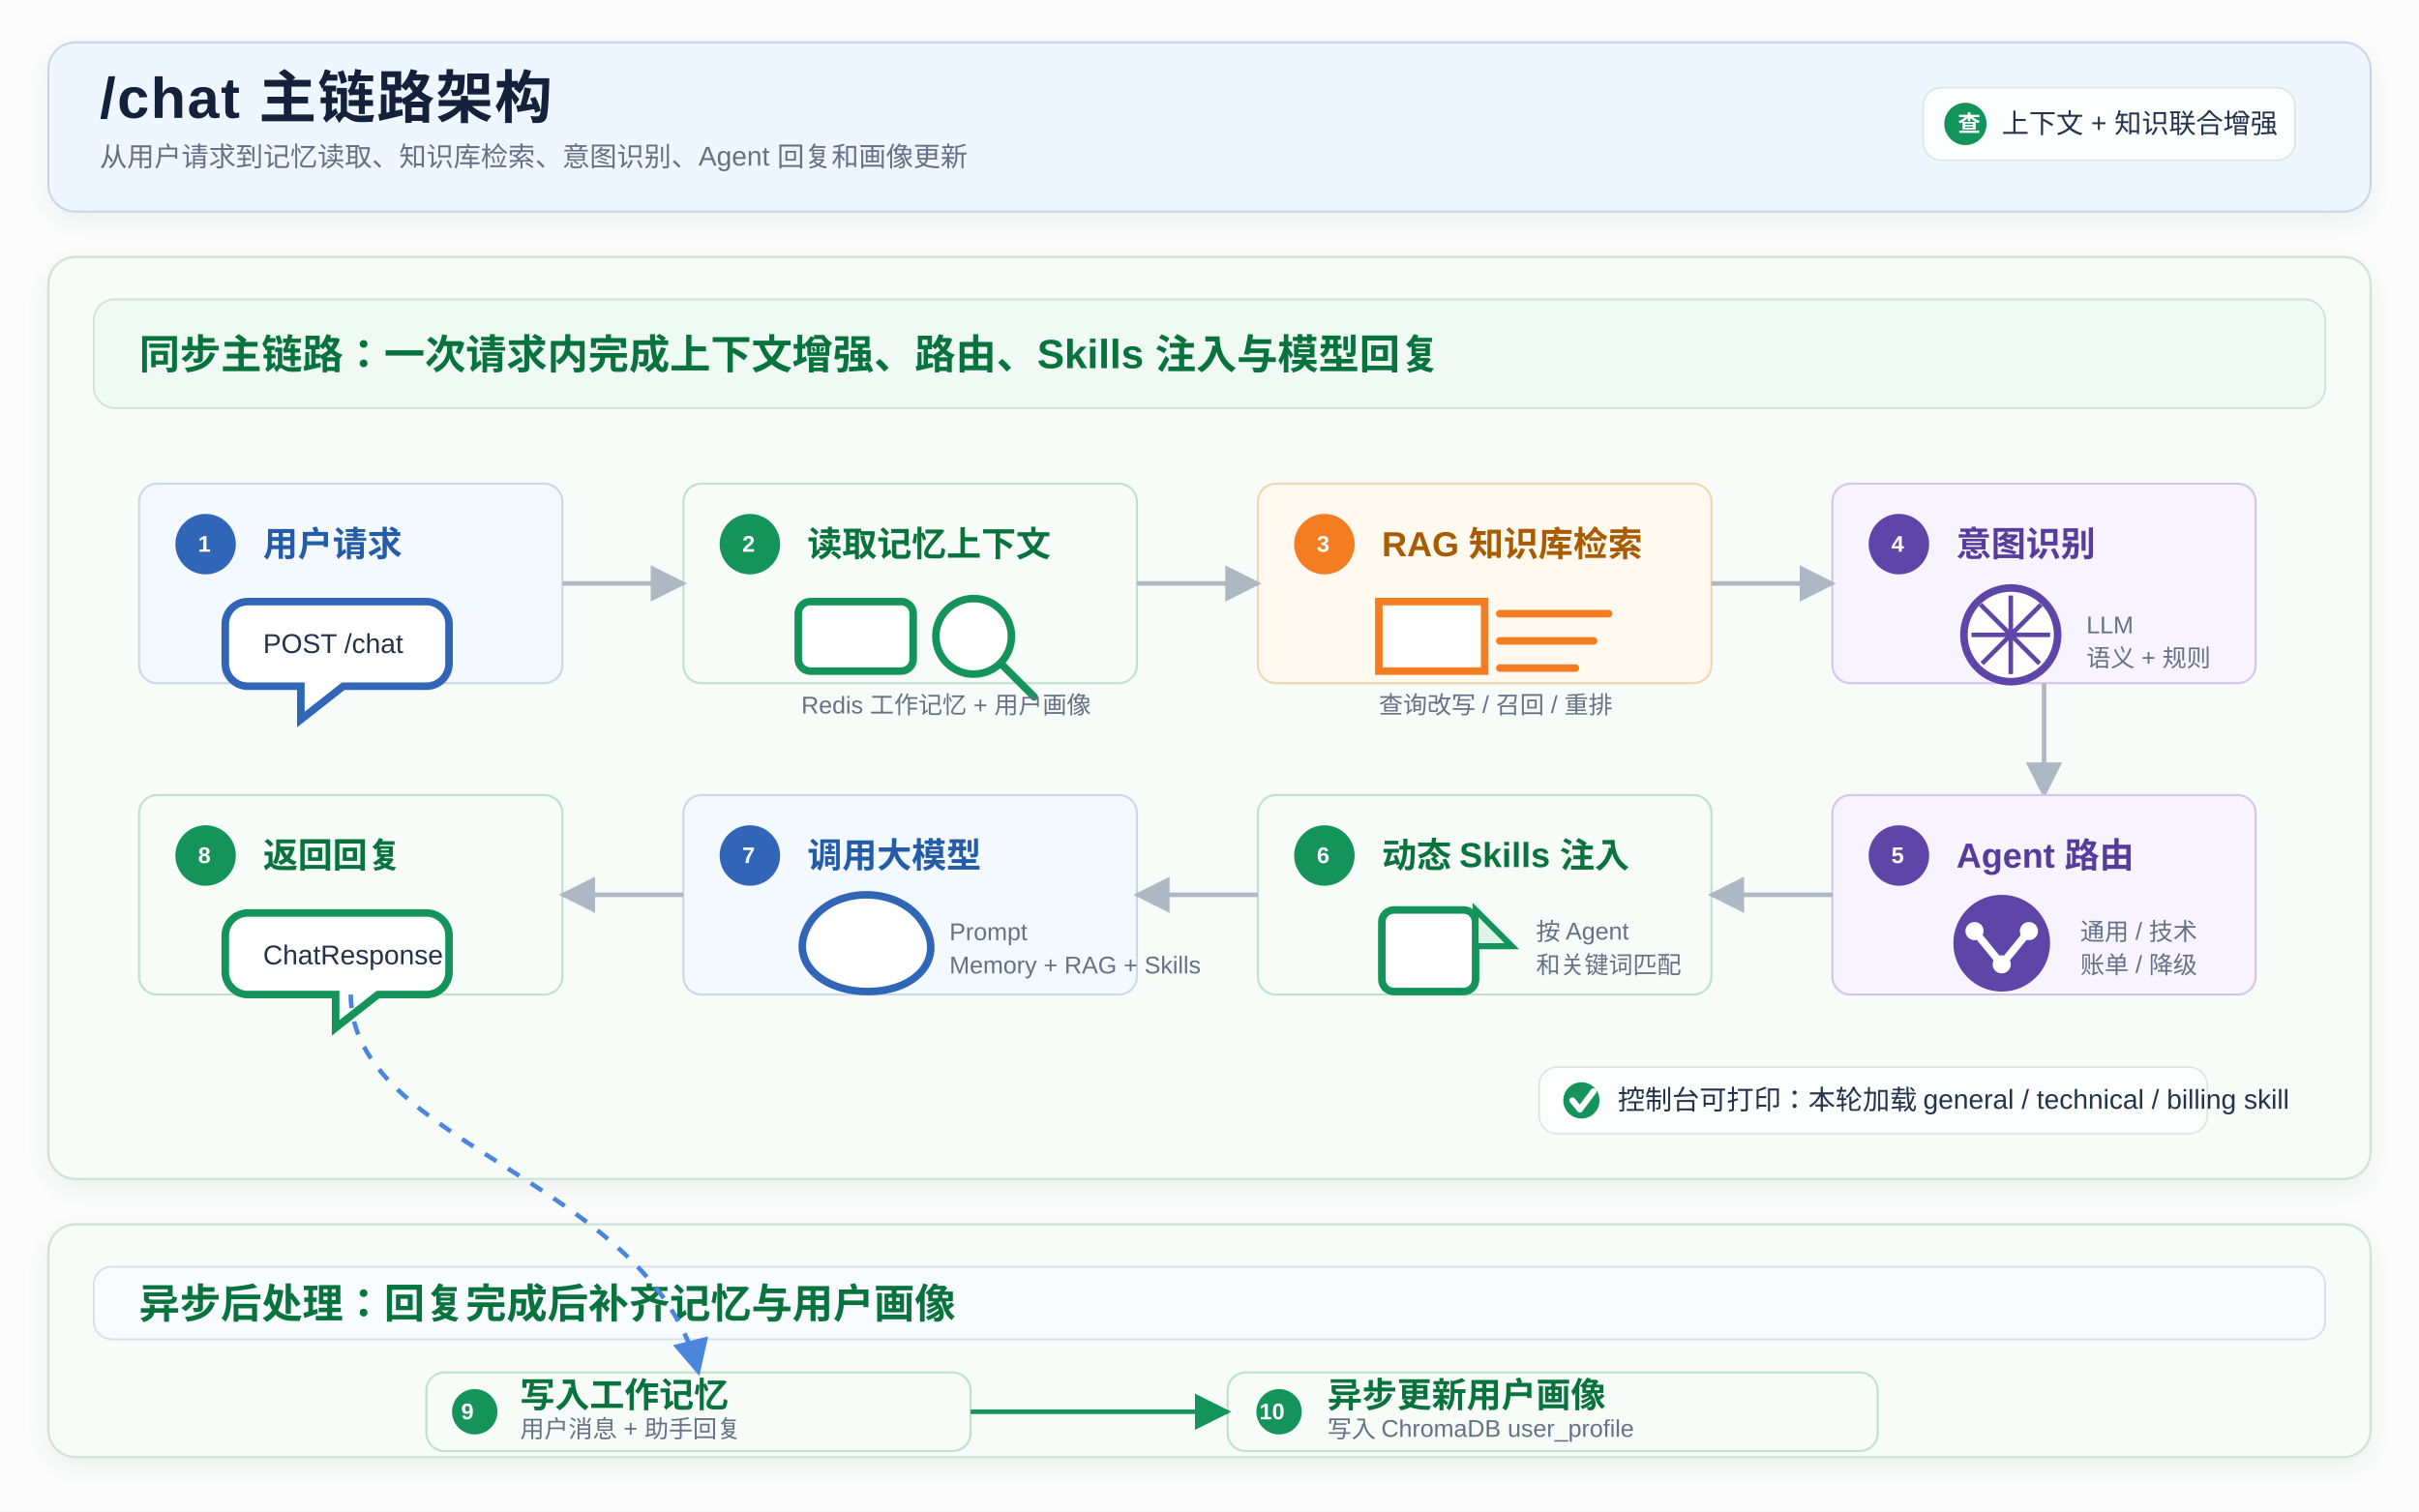
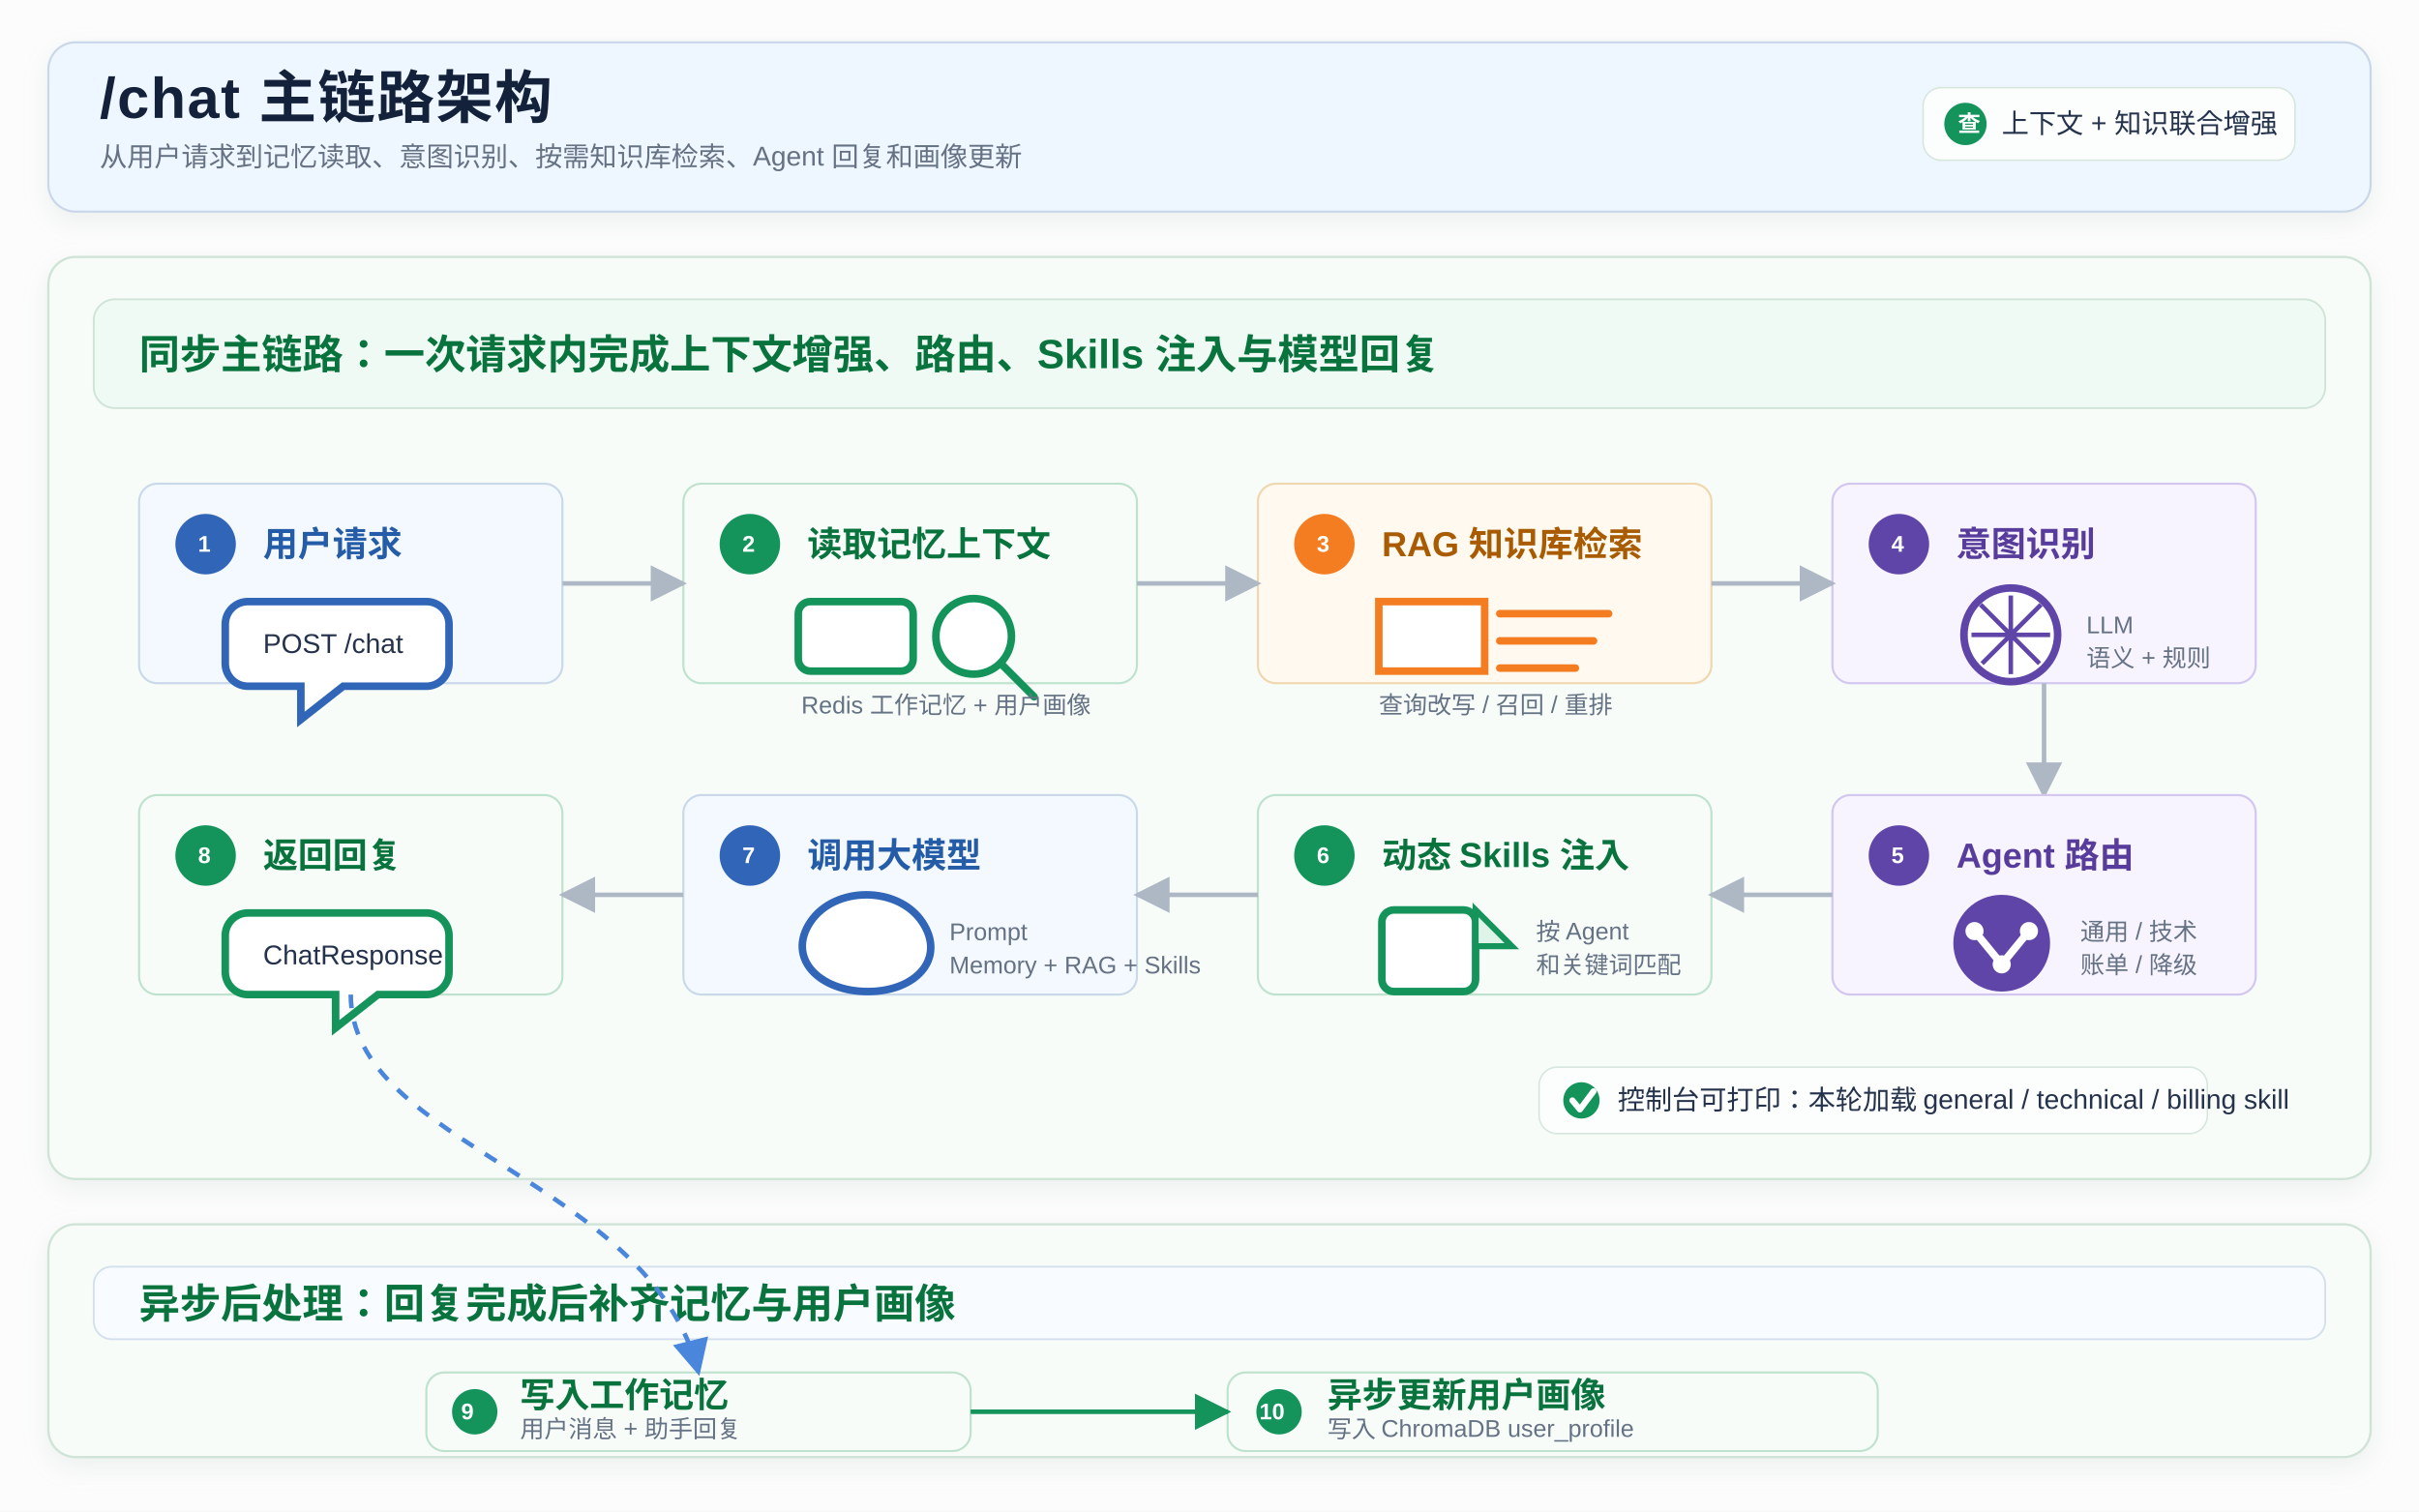
<svg xmlns="http://www.w3.org/2000/svg" width="1600" height="1000" viewBox="0 0 1600 1000">
  <defs>
    <style>
      .bg { fill: #fbfcfb; }
      .header { fill: #eef6ff; stroke: #c9d7e9; stroke-width: 1.4; }
      .panel { fill: #f7fcf9; stroke: #cfe3d7; stroke-width: 1.5; }
      .band { fill: #f0faf4; stroke: #cfe3d7; stroke-width: 1.2; }
      .async-band { fill: #f8fbff; stroke: #d4dfed; stroke-width: 1.2; }
      .card { fill: #ffffff; stroke: #d7e1df; stroke-width: 1.4; }
      .blue-card { fill: #f3f9ff; stroke: #cad9e9; }
      .green-card { fill: #f7fcf9; stroke: #bfe2ce; }
      .orange-card { fill: #fff9ef; stroke: #efd7af; }
      .purple-card { fill: #f7f3ff; stroke: #d3c6ef; }
      .soft-card { fill: #fbfefd; stroke: #d6e6dc; }
      .title { font: 800 38px "PingFang SC", "Microsoft YaHei", Arial, sans-serif; fill: #13213b; letter-spacing: 1px; }
      .subtitle { font: 500 18px "PingFang SC", "Microsoft YaHei", Arial, sans-serif; fill: #657284; }
      .section-title { font: 800 27px "PingFang SC", "Microsoft YaHei", Arial, sans-serif; fill: #08733d; }
      .label { font: 800 23px "PingFang SC", "Microsoft YaHei", Arial, sans-serif; fill: #17243d; }
      .small { font: 500 18px "PingFang SC", "Microsoft YaHei", Arial, sans-serif; fill: #25324b; }
      .muted { font: 500 16px "PingFang SC", "Microsoft YaHei", Arial, sans-serif; fill: #657284; }
      .tiny { font: 800 15px "PingFang SC", "Microsoft YaHei", Arial, sans-serif; fill: #ffffff; }
      .green-text { fill: #08733d; }
      .orange-text { fill: #a85b00; }
      .purple-text { fill: #573c9b; }
      .blue-text { fill: #245ca8; }
      .blue { fill: #3165b7; }
      .green { fill: #14945b; }
      .orange { fill: #f47d22; }
      .purple { fill: #6045a9; }
      .line { stroke: #aeb8c4; stroke-width: 3; fill: none; marker-end: url(#arrow); }
      .green-line { stroke: #14945b; stroke-width: 3; fill: none; marker-end: url(#arrow-green); }
      .blue-line { stroke: #4a86db; stroke-width: 3; fill: none; marker-end: url(#arrow-blue); }
      .dashed { stroke-dasharray: 9 9; }
      .shadow { filter: url(#shadow); }
    </style>
    <filter id="shadow" x="-20%" y="-20%" width="140%" height="140%">
      <feDropShadow dx="0" dy="6" stdDeviation="8" flood-color="#d8e1df" flood-opacity="0.42" />
    </filter>
    <marker id="arrow" viewBox="0 0 10 10" refX="9" refY="5" markerWidth="8" markerHeight="8" orient="auto">
      <path d="M 0 0 L 10 5 L 0 10 z" fill="#aeb8c4" />
    </marker>
    <marker id="arrow-green" viewBox="0 0 10 10" refX="9" refY="5" markerWidth="8" markerHeight="8" orient="auto">
      <path d="M 0 0 L 10 5 L 0 10 z" fill="#14945b" />
    </marker>
    <marker id="arrow-blue" viewBox="0 0 10 10" refX="9" refY="5" markerWidth="8" markerHeight="8" orient="auto">
      <path d="M 0 0 L 10 5 L 0 10 z" fill="#4a86db" />
    </marker>
  </defs>
  <rect class="bg" width="1600" height="1000" />
  <rect class="header shadow" x="32" y="28" width="1536" height="112" rx="18" />
  <text class="title" x="66" y="78">/chat 主链路架构</text>
-   <text class="subtitle" x="66" y="110">从用户请求到记忆读取、知识库检索、意图识别、Agent 回复和画像更新</text>
+   <text class="subtitle" x="66" y="110">从用户请求到记忆读取、意图识别、按需知识库检索、Agent 回复和画像更新</text>
  <g transform="translate(1272,58)">
    <rect class="soft-card" width="246" height="48" rx="12" />
    <circle class="green" cx="28" cy="24" r="14" />
    <text class="tiny" x="23" y="29">查</text>
    <text class="small" x="52" y="30">上下文 + 知识联合增强</text>
  </g>
  <rect class="panel shadow" x="32" y="170" width="1536" height="610" rx="18" />
  <rect class="band" x="62" y="198" width="1476" height="72" rx="14" />
  <text class="section-title" x="92" y="244">同步主链路：一次请求内完成上下文增强、路由、Skills 注入与模型回复</text>
  <g transform="translate(92,320)">
    <rect class="card blue-card" width="280" height="132" rx="12" />
    <circle class="blue" cx="44" cy="40" r="20" />
    <text class="tiny" x="39" y="45">1</text>
    <text class="label blue-text" x="82" y="48">用户请求</text>
    <path d="M72 78 h118 a15 15 0 0 1 15 15 v26 a15 15 0 0 1 -15 15 h-55 l-28 22 v-22 h-35 a15 15 0 0 1 -15 -15 v-26 a15 15 0 0 1 15 -15z" fill="#ffffff" stroke="#3165b7" stroke-width="5" />
    <text class="small" x="82" y="112">POST /chat</text>
  </g>
  <g transform="translate(452,320)">
    <rect class="card green-card" width="300" height="132" rx="12" />
    <circle class="green" cx="44" cy="40" r="20" />
    <text class="tiny" x="39" y="45">2</text>
    <text class="label green-text" x="82" y="48">读取记忆上下文</text>
    <rect x="76" y="78" width="76" height="46" rx="8" fill="#ffffff" stroke="#14945b" stroke-width="5" />
    <circle cx="192" cy="101" r="25" fill="#ffffff" stroke="#14945b" stroke-width="5" />
    <path d="M210 119 L232 141" stroke="#14945b" stroke-width="5" fill="none" stroke-linecap="round" />
    <text class="muted" x="78" y="152">Redis 工作记忆 + 用户画像</text>
  </g>
  <g transform="translate(832,320)">
    <rect class="card orange-card" width="300" height="132" rx="12" />
    <circle class="orange" cx="44" cy="40" r="20" />
    <text class="tiny" x="39" y="45">3</text>
    <text class="label orange-text" x="82" y="48">RAG 知识库检索</text>
    <path d="M80 78 h70 v46 h-70z" fill="#ffffff" stroke="#f47d22" stroke-width="5" />
    <path d="M160 86 h72 M160 104 h62 M160 122 h50" stroke="#f47d22" stroke-width="5" stroke-linecap="round" />
    <text class="muted" x="80" y="152">查询改写 / 召回 / 重排</text>
  </g>
  <g transform="translate(1212,320)">
    <rect class="card purple-card" width="280" height="132" rx="12" />
    <circle class="purple" cx="44" cy="40" r="20" />
    <text class="tiny" x="39" y="45">4</text>
    <text class="label purple-text" x="82" y="48">意图识别</text>
    <circle cx="118" cy="100" r="31" fill="#ffffff" stroke="#6045a9" stroke-width="5" />
    <path d="M92 100 h52 M118 74 v52 M98 80 c13 13 26 26 39 39 M138 80 c-13 13 -26 26 -39 39" stroke="#6045a9" stroke-width="3" fill="none" />
    <text class="muted" x="168" y="99">LLM</text>
    <text class="muted" x="168" y="121">语义 + 规则</text>
  </g>
  <path class="line" d="M372 386 L452 386" />
  <path class="line" d="M752 386 L832 386" />
  <path class="line" d="M1132 386 L1212 386" />
  <path class="line" d="M1352 452 L1352 526" />
  <g transform="translate(1212,526)">
    <rect class="card purple-card" width="280" height="132" rx="12" />
    <circle class="purple" cx="44" cy="40" r="20" />
    <text class="tiny" x="39" y="45">5</text>
    <text class="label purple-text" x="82" y="48">Agent 路由</text>
    <circle class="purple" cx="112" cy="98" r="32" />
    <circle cx="94" cy="90" r="6" fill="#fff" />
    <circle cx="130" cy="90" r="6" fill="#fff" />
    <circle cx="112" cy="112" r="6" fill="#fff" />
    <path d="M94 90 L112 112 L130 90" stroke="#fff" stroke-width="5" fill="none" stroke-linecap="round" />
    <text class="muted" x="164" y="96">通用 / 技术</text>
    <text class="muted" x="164" y="118">账单 / 降级</text>
  </g>
  <g transform="translate(832,526)">
    <rect class="card green-card" width="300" height="132" rx="12" />
    <circle class="green" cx="44" cy="40" r="20" />
    <text class="tiny" x="39" y="45">6</text>
    <text class="label green-text" x="82" y="48">动态 Skills 注入</text>
    <rect x="82" y="76" width="62" height="54" rx="8" fill="#ffffff" stroke="#14945b" stroke-width="5" />
    <path d="M144 76 L168 100 L144 100 Z" fill="#dff4e8" stroke="#14945b" stroke-width="4" />
    <text class="muted" x="184" y="96">按 Agent</text>
    <text class="muted" x="184" y="118">和关键词匹配</text>
  </g>
  <g transform="translate(452,526)">
    <rect class="card blue-card" width="300" height="132" rx="12" />
    <circle class="blue" cx="44" cy="40" r="20" />
    <text class="tiny" x="39" y="45">7</text>
    <text class="label blue-text" x="82" y="48">调用大模型</text>
    <path d="M84 84 C100 60 142 60 158 84 C174 108 154 130 122 130 C90 130 68 108 84 84 Z" fill="#ffffff" stroke="#3165b7" stroke-width="5" />
    <text class="muted" x="176" y="96">Prompt</text>
    <text class="muted" x="176" y="118">Memory + RAG + Skills</text>
  </g>
  <g transform="translate(92,526)">
    <rect class="card green-card" width="280" height="132" rx="12" />
    <circle class="green" cx="44" cy="40" r="20" />
    <text class="tiny" x="39" y="45">8</text>
    <text class="label green-text" x="82" y="48">返回回复</text>
    <path d="M72 78 h118 a15 15 0 0 1 15 15 v24 a15 15 0 0 1 -15 15 h-32 l-28 22 v-22 h-58 a15 15 0 0 1 -15 -15 v-24 a15 15 0 0 1 15 -15z" fill="#ffffff" stroke="#14945b" stroke-width="5" />
    <text class="small" x="82" y="112">ChatResponse</text>
  </g>
  <path class="line" d="M1212 592 L1132 592" />
  <path class="line" d="M832 592 L752 592" />
  <path class="line" d="M452 592 L372 592" />
  <g transform="translate(1018,706)">
    <rect class="soft-card" width="442" height="44" rx="12" />
    <circle class="green" cx="28" cy="22" r="12" />
    <path d="M22 22 L27 28 L36 16" stroke="#fff" stroke-width="4" fill="none" stroke-linecap="round" stroke-linejoin="round" />
    <text class="small" x="52" y="28">控制台可打印：本轮加载 general / technical / billing skill</text>
  </g>
  <rect class="panel shadow" x="32" y="810" width="1536" height="154" rx="18" />
  <rect class="async-band" x="62" y="838" width="1476" height="48" rx="12" />
  <text class="section-title" x="92" y="872">异步后处理：回复完成后补齐记忆与用户画像</text>
  <g transform="translate(282,908)">
    <rect class="card green-card" width="360" height="52" rx="12" />
    <circle class="green" cx="32" cy="26" r="15" />
    <text class="tiny" x="23" y="31">9</text>
    <text class="label green-text" x="62" y="23">写入工作记忆</text>
    <text class="muted" x="62" y="43">用户消息 + 助手回复</text>
  </g>
  <g transform="translate(812,908)">
    <rect class="card green-card" width="430" height="52" rx="12" />
    <circle class="green" cx="34" cy="26" r="15" />
    <text class="tiny" x="21" y="31">10</text>
    <text class="label green-text" x="66" y="23">异步更新用户画像</text>
    <text class="muted" x="66" y="43">写入 ChromaDB user_profile</text>
  </g>
  <path class="blue-line dashed" d="M232 658 C232 758 430 780 462 908" />
  <path class="green-line" d="M642 934 L812 934" />
</svg>
